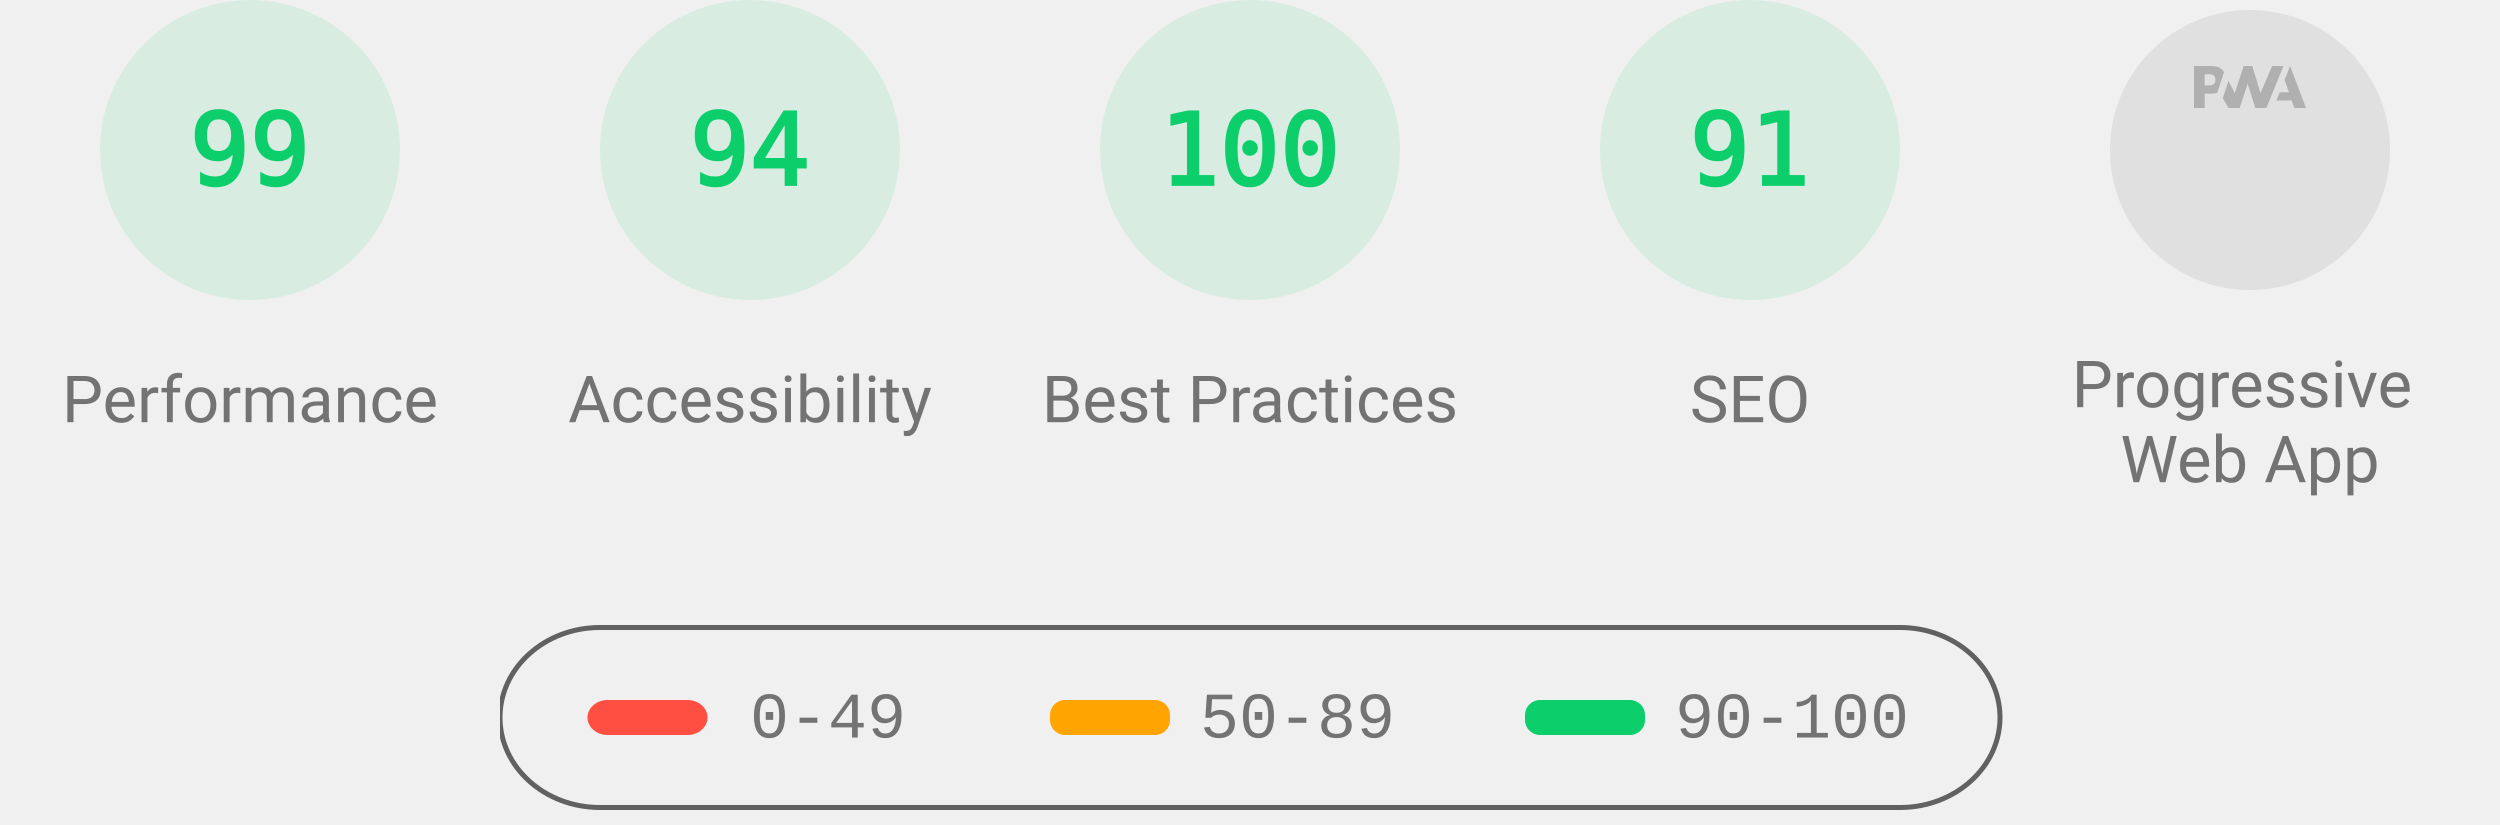
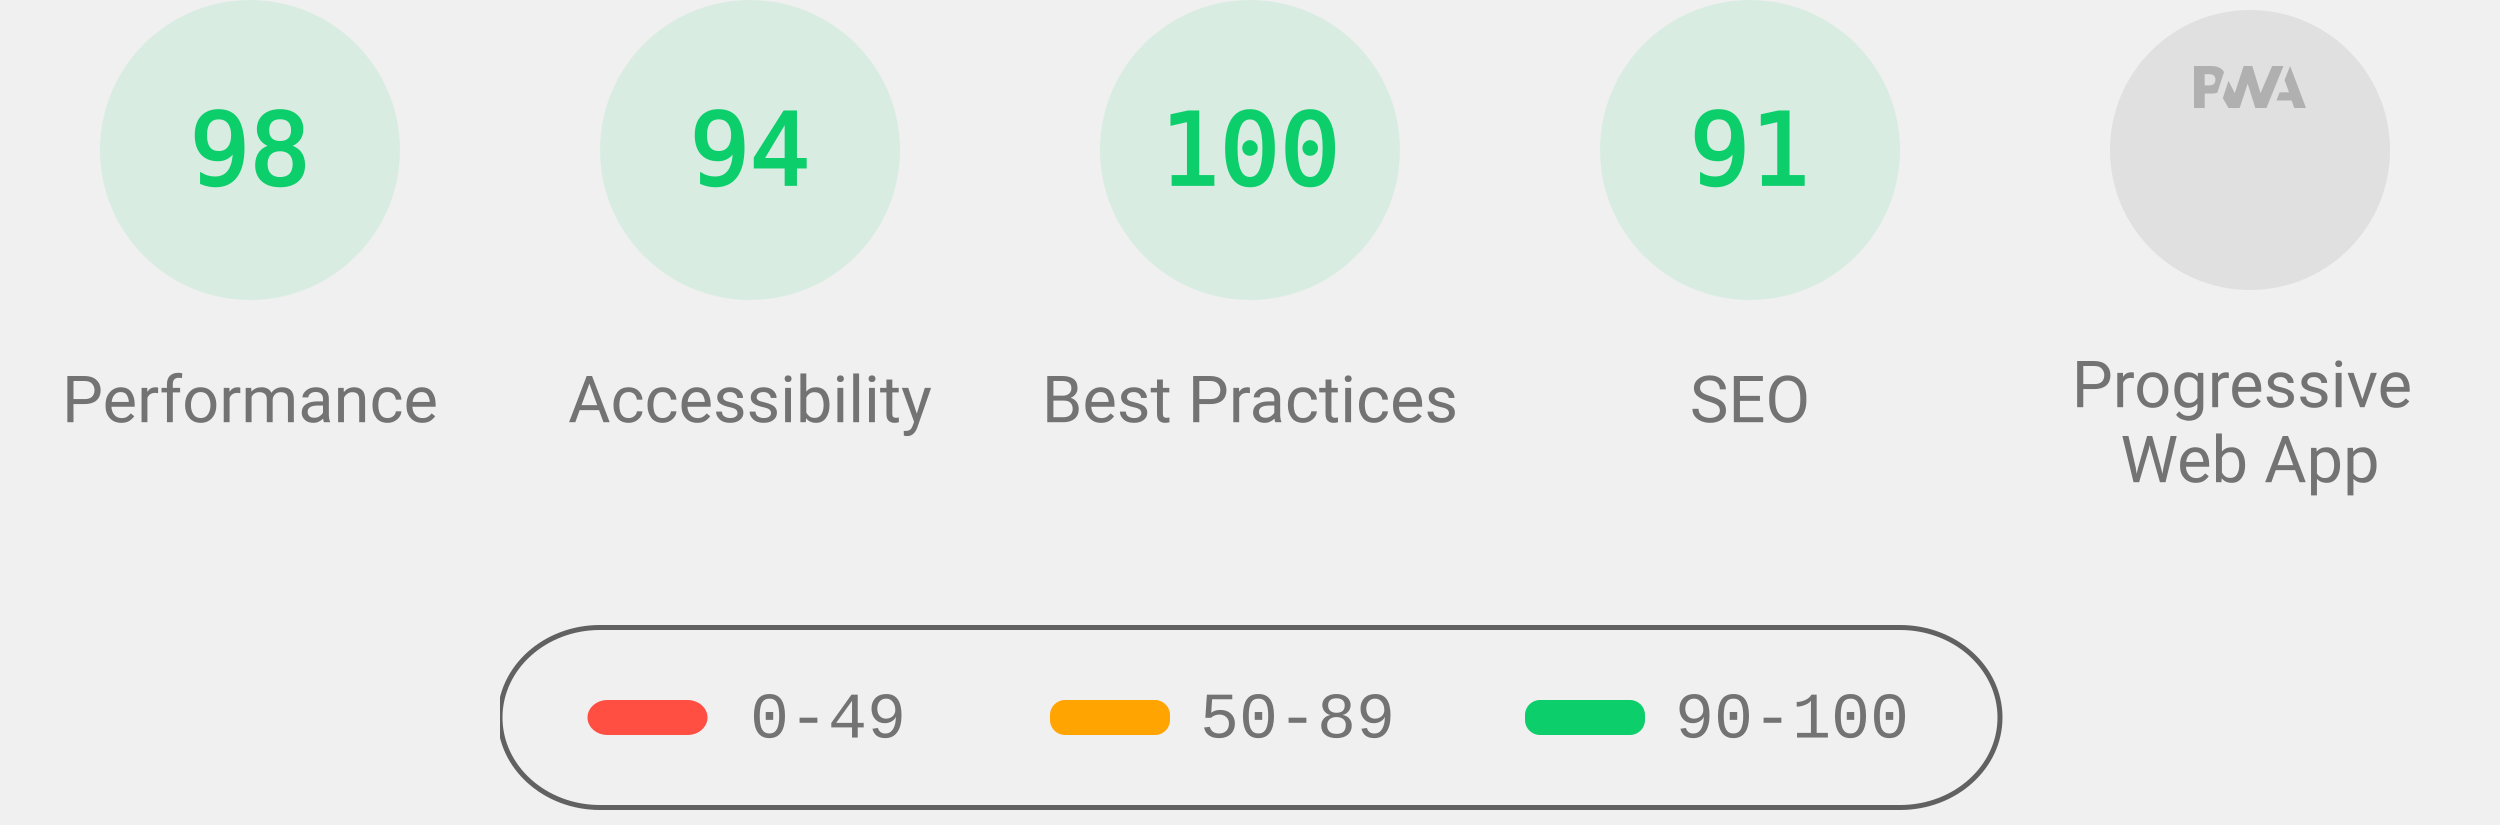
<svg xmlns="http://www.w3.org/2000/svg" class="theme--agnostic" fill="none" width="1000" height="330">
  <style>
			.gauge-base {
				opacity: 0.1
			}

			.gauge-arc {
				fill: none;
				animation-delay: 250ms;
				stroke-linecap: round;
				transform: rotate(-90deg);
				transform-origin: 100px 60px;
				animation: load-gauge 1s ease forwards
			}

			.guage-text {
				font-size: 40px;
				font-family: monospace;
				text-align: center
			}

			.guage-red {
				color: #ff4e42;
				fill: #ff4e42;
				stroke: #ff4e42
			}
			.guage-orange {
				color: #ffa400;
				fill: #ffa400;
				stroke: #ffa400
			}
			.guage-green {
				color: #0cce6b;
				fill: #0cce6b;
				stroke: #0cce6b
			}
			.theme--agnostic .guage-undefined {
				color: #5c5c5c;
				fill: #5c5c5c;
				stroke: #5c5c5c
			}
			.theme--light .guage-undefined {
				color: #1e1e1e;
				fill: #1e1e1e;
				stroke: #1e1e1e
			}
			.theme--dark .guage-undefined {
				color: #f5f5f5;
				fill: #f5f5f5;
				stroke: #f5f5f5
			}

			.guage-title {
				stroke: none;
				font-size: 26px;
				line-height: 26px;
				font-family: Roboto, Halvetica, Arial, sans-serif
			}
			.metric.guage-title {
				font-family: 'Courier New', Courier, monospace
			}
			.theme--agnostic .guage-title {
				color: #737373;
				fill: #737373
			}
			.theme--light .guage-title {
				color: #212121;
				fill: #212121
			}
			.theme--dark .guage-title {
				color: #f5f5f5;
				fill: #f5f5f5
			}

			@keyframes load-gauge {
				from {
					stroke-dasharray: 0 352.858
				}
			}
			.lh-gauge--pwa__disc {
				fill: #e0e0e0
			}
			.lh-gauge--pwa__logo {
				position: relative;
				fill: #b0b0b0
			}
			.lh-gauge--pwa__invisible {
				display: none
			}
			.lh-gauge--pwa__visible {
				display: inline
			}
			.guage-invisible {
				display: none
			}
			.lh-gauge--pwa__logo--primary-color {
				fill: #304ffe
			}
			.theme--agnostic .lh-gauge--pwa__logo--secondary-color {
				fill: #787878
			}
			.theme--light .lh-gauge--pwa__logo--secondary-color {
				fill: #3d3d3d
			}
			.theme--dark .lh-gauge--pwa__logo--secondary-color {
				fill: #d8b6b6
			}
			.theme--light #svg_2 {
				stroke: #00000022
			}
			.theme--agnostic #svg_2 {
				stroke: #616161
			}
			.theme--light #svg_2 {
				stroke: #00000022
			}
			.theme--dark #svg_2 {
				stroke: #f5f5f566
			}
		</style>
  <svg class="guage-div guage-perf guage-green" viewBox="0 0 200 200" width="200" height="200" x="0" y="0">
    <circle class="gauge-base" r="56" cx="100" cy="60" stroke-width="8" />
-     <circle class="gauge-arc guage-arc-1" r="56" cx="100" cy="60" stroke-width="8" style="stroke-dasharray: 348.339, 351.858;" />
-     <text class="guage-text" x="100px" y="60px" alignment-baseline="central" dominant-baseline="central" text-anchor="middle">99</text>
+     <circle class="gauge-arc guage-arc-1" r="56" cx="100" cy="60" stroke-width="8" style="stroke-dasharray: 344.821, 351.858;" />
+     <text class="guage-text" x="100px" y="60px" alignment-baseline="central" dominant-baseline="central" text-anchor="middle">98</text>
    <text class="guage-title" x="100px" y="160px" alignment-baseline="central" dominant-baseline="central" text-anchor="middle">Performance</text>
  </svg>,<svg class="guage-div guage-perf guage-green" viewBox="0 0 200 200" width="200" height="200" x="200" y="0">
    <circle class="gauge-base" r="56" cx="100" cy="60" stroke-width="8" />
    <circle class="gauge-arc guage-arc-1" r="56" cx="100" cy="60" stroke-width="8" style="stroke-dasharray: 330.747, 351.858;" />
    <text class="guage-text" x="100px" y="60px" alignment-baseline="central" dominant-baseline="central" text-anchor="middle">94</text>
    <text class="guage-title" x="100px" y="160px" alignment-baseline="central" dominant-baseline="central" text-anchor="middle">Accessibility</text>
  </svg>,<svg class="guage-div guage-perf guage-green" viewBox="0 0 200 200" width="200" height="200" x="400" y="0">
    <circle class="gauge-base" r="56" cx="100" cy="60" stroke-width="8" />
    <circle class="gauge-arc guage-arc-1" r="56" cx="100" cy="60" stroke-width="8" style="stroke-dasharray: 351.858, 351.858;" />
    <text class="guage-text" x="100px" y="60px" alignment-baseline="central" dominant-baseline="central" text-anchor="middle">100</text>
    <text class="guage-title" x="100px" y="160px" alignment-baseline="central" dominant-baseline="central" text-anchor="middle">Best Practices</text>
  </svg>,<svg class="guage-div guage-perf guage-green" viewBox="0 0 200 200" width="200" height="200" x="600" y="0">
    <circle class="gauge-base" r="56" cx="100" cy="60" stroke-width="8" />
    <circle class="gauge-arc guage-arc-1" r="56" cx="100" cy="60" stroke-width="8" style="stroke-dasharray: 320.191, 351.858;" />
    <text class="guage-text" x="100px" y="60px" alignment-baseline="central" dominant-baseline="central" text-anchor="middle">91</text>
    <text class="guage-title" x="100px" y="160px" alignment-baseline="central" dominant-baseline="central" text-anchor="middle">SEO</text>
  </svg>,<svg class="guage-div guage-pwa" viewBox="0 0 200 200" width="200" height="200" x="800" y="0">
    <svg viewBox="0 0 60 60" width="112" height="112" x="44" y="4">
      <defs>
        <linearGradient id="lh-gauge--pwa__check-circle__gradient-0" x1="50%" y1="0%" x2="50%" y2="100%">
          <stop stop-color="#00C852" offset="0%" />
          <stop stop-color="#009688" offset="100%" />
        </linearGradient>
        <linearGradient id="lh-gauge--pwa__installable__shadow-gradient-0" x1="76.056%" x2="24.111%" y1="82.995%" y2="24.735%">
          <stop stop-color="#A5D6A7" offset="0%" />
          <stop stop-color="#80CBC4" offset="100%" />
        </linearGradient>
        <linearGradient id="lh-gauge--pwa__fast-reliable__shadow-gradient-0" x1="76.056%" y1="82.995%" x2="25.678%" y2="26.493%">
          <stop stop-color="#64B5F6" offset="0%" />
          <stop stop-color="#2979FF" offset="100%" />
        </linearGradient>
        <g id="lh-gauge--pwa__fast-reliable-badge-0">
          <circle fill="#FFFFFF" cx="10" cy="10" r="10" />
          <path fill="#304FFE" d="M10 3.58l5.25 2.34v3.5c0 3.23-2.24 6.26-5.25 7-3.01-.74-5.25-3.77-5.25-7v-3.5L10 3.58zm-.47 10.74l2.76-4.83.03-.07c.04-.08 0-.24-.22-.24h-1.64l.47-3.26h-.47l-2.7 4.77c-.02.01.05-.1-.04.05-.09.16-.1.31.18.31h1.63l-.47 3.27h.47z" />
        </g>
        <g id="lh-gauge--pwa__installable-badge-0">
          <circle fill="#FFFFFF" cx="10" cy="10" r="10" />
          <path fill="#009688" d="M10 4.167A5.835 5.835 0 0 0 4.167 10 5.835 5.835 0 0 0 10 15.833 5.835 5.835 0 0 0 15.833 10 5.835 5.835 0 0 0 10 4.167zm2.917 6.416h-2.334v2.334H9.417v-2.334H7.083V9.417h2.334V7.083h1.166v2.334h2.334v1.166z" />
        </g>
      </defs>
      <g stroke="none" fill-rule="nonzero">
        <circle class="lh-gauge--pwa__disc" cx="30" cy="30" r="30" />
        <g class="lh-gauge--pwa__logo">
          <path d="M35.66 19.39l.7-1.75h2L37.4 15 38.6 12l3.4 9h-2.51l-.58-1.61z" />
          <path d="M33.52 21l3.65-9h-2.42l-2.5 5.82L30.5 12h-1.86l-1.9 5.82-1.35-2.65-1.21 3.72L25.4 21h2.38l1.72-5.2 1.64 5.2z" />
          <path fill-rule="nonzero" d="M20.3 17.91h1.48c.45 0 .85-.05 1.2-.15l.39-1.18 1.07-3.3a2.64 2.64 0 0 0-.28-.37c-.55-.6-1.36-.91-2.42-.91H18v9h2.3V17.9zm1.96-3.84c.22.22.33.5.33.87 0 .36-.1.65-.29.87-.2.23-.59.35-1.15.35h-.86v-2.41h.87c.52 0 .89.1 1.1.32z" />
        </g>
        <rect class="lh-gauge--pwa__component lh-gauge--pwa__na-line lh-gauge--pwa__invisible" fill="#FFFFFF" x="20" y="32" width="20" height="4" rx="2" />
        <g class="lh-gauge--pwa__component lh-gauge--pwa__fast-reliable-badge lh-gauge--pwa__invisible" transform="translate(20, 29)">
          <path fill="url(#lh-gauge--pwa__fast-reliable__shadow-gradient-0)" d="M33.63 19.49A30 30 0 0 1 16.2 30.36L3 17.14 17.14 3l16.49 16.49z" />
          <use href="#lh-gauge--pwa__fast-reliable-badge-0" />
        </g>
        <g class="lh-gauge--pwa__component lh-gauge--pwa__installable-badge lh-gauge--pwa__invisible" transform="translate(20, 29)">
          <path fill="url(#lh-gauge--pwa__installable__shadow-gradient-0)" d="M33.629 19.487c-4.272 5.453-10.391 9.39-17.415 10.869L3 17.142 17.142 3 33.63 19.487z" />
          <use href="#lh-gauge--pwa__installable-badge-0" />
        </g>
        <g class="lh-gauge--pwa__component lh-gauge--pwa__fast-reliable-installable-badges lh-gauge--pwa__invisible">
          <g transform="translate(8, 29)">
            <path fill="url(#lh-gauge--pwa__fast-reliable__shadow-gradient-0)" d="M16.321 30.463L3 17.143 17.142 3l22.365 22.365A29.864 29.864 0 0 1 22 31c-1.942 0-3.84-.184-5.679-.537z" />
            <use href="#lh-gauge--pwa__fast-reliable-badge-0" />
          </g>
          <g transform="translate(32, 29)">
            <path fill="url(#lh-gauge--pwa__installable__shadow-gradient-0)" d="M25.982 11.84a30.107 30.107 0 0 1-13.08 15.203L3 17.143 17.142 3l8.84 8.84z" />
            <use href="#lh-gauge--pwa__installable-badge-0" />
          </g>
        </g>
        <g class="lh-gauge--pwa__component lh-gauge--pwa__check-circle lh-gauge--pwa__invisible" transform="translate(18, 28)">
          <circle fill="#FFFFFF" cx="12" cy="12" r="12" />
          <path fill="url(#lh-gauge--pwa__check-circle__gradient-0)" d="M12 2a10 10 0 1 0 0 20 10 10 0 0 0 0-20zm-2 15l-5-5 1.41-1.41L10 14.17l7.59-7.59L19 8l-9 9z" />
        </g>
      </g>
    </svg>
    <text class="guage-title" y="160px" alignment-baseline="central" dominant-baseline="central" text-anchor="middle">
      <tspan x="100px" dy="-6px">Progressive</tspan>
      <tspan x="100px" dy="30px">Web App</tspan>
    </text>
  </svg>
  <svg width="604" height="76" x="200" y="250">
    <g>
      <rect fill="none" id="canvas_background" height="80" width="604" y="-1" x="-1" />
      <g display="none" overflow="visible" y="0" x="0" height="100%" width="100%" id="canvasGrid">
        <rect fill="url(#gridpattern)" stroke-width="0" y="0" x="0" height="100%" width="100%" />
      </g>
    </g>
    <g>
      <rect fill-opacity="0" stroke-width="2" rx="40" id="svg_2" height="72" width="600" y="1" x="0" fill="#000000" />
      <rect stroke="#000" rx="8" id="svg_3" height="14" width="48" y="30" x="35" stroke-opacity="null" stroke-width="0" fill="#ff4e42" />
      <rect stroke="#000" rx="6" id="svg_4" height="14" width="48" y="30" x="220" stroke-opacity="null" stroke-width="0" fill="#ffa400" />
      <rect stroke="#000" rx="6" id="svg_5" height="14" width="48" y="30" x="410" stroke-opacity="null" stroke-width="0" fill="#0cce6b" />
      <text class="metric guage-title" xml:space="preserve" text-anchor="start" font-size="26" id="svg_6" y="45" x="100" stroke-opacity="null" stroke-width="0" stroke="#000">0-49</text>
      <text class="metric guage-title" xml:space="preserve" text-anchor="start" font-size="26" id="svg_7" y="45" x="280" stroke-opacity="null" stroke-width="0" stroke="#000">50-89</text>
      <text class="metric guage-title" xml:space="preserve" text-anchor="start" font-size="26" id="svg_8" y="45" x="470" stroke-opacity="null" stroke-width="0" stroke="#000">90-100</text>
    </g>
  </svg>
</svg>
